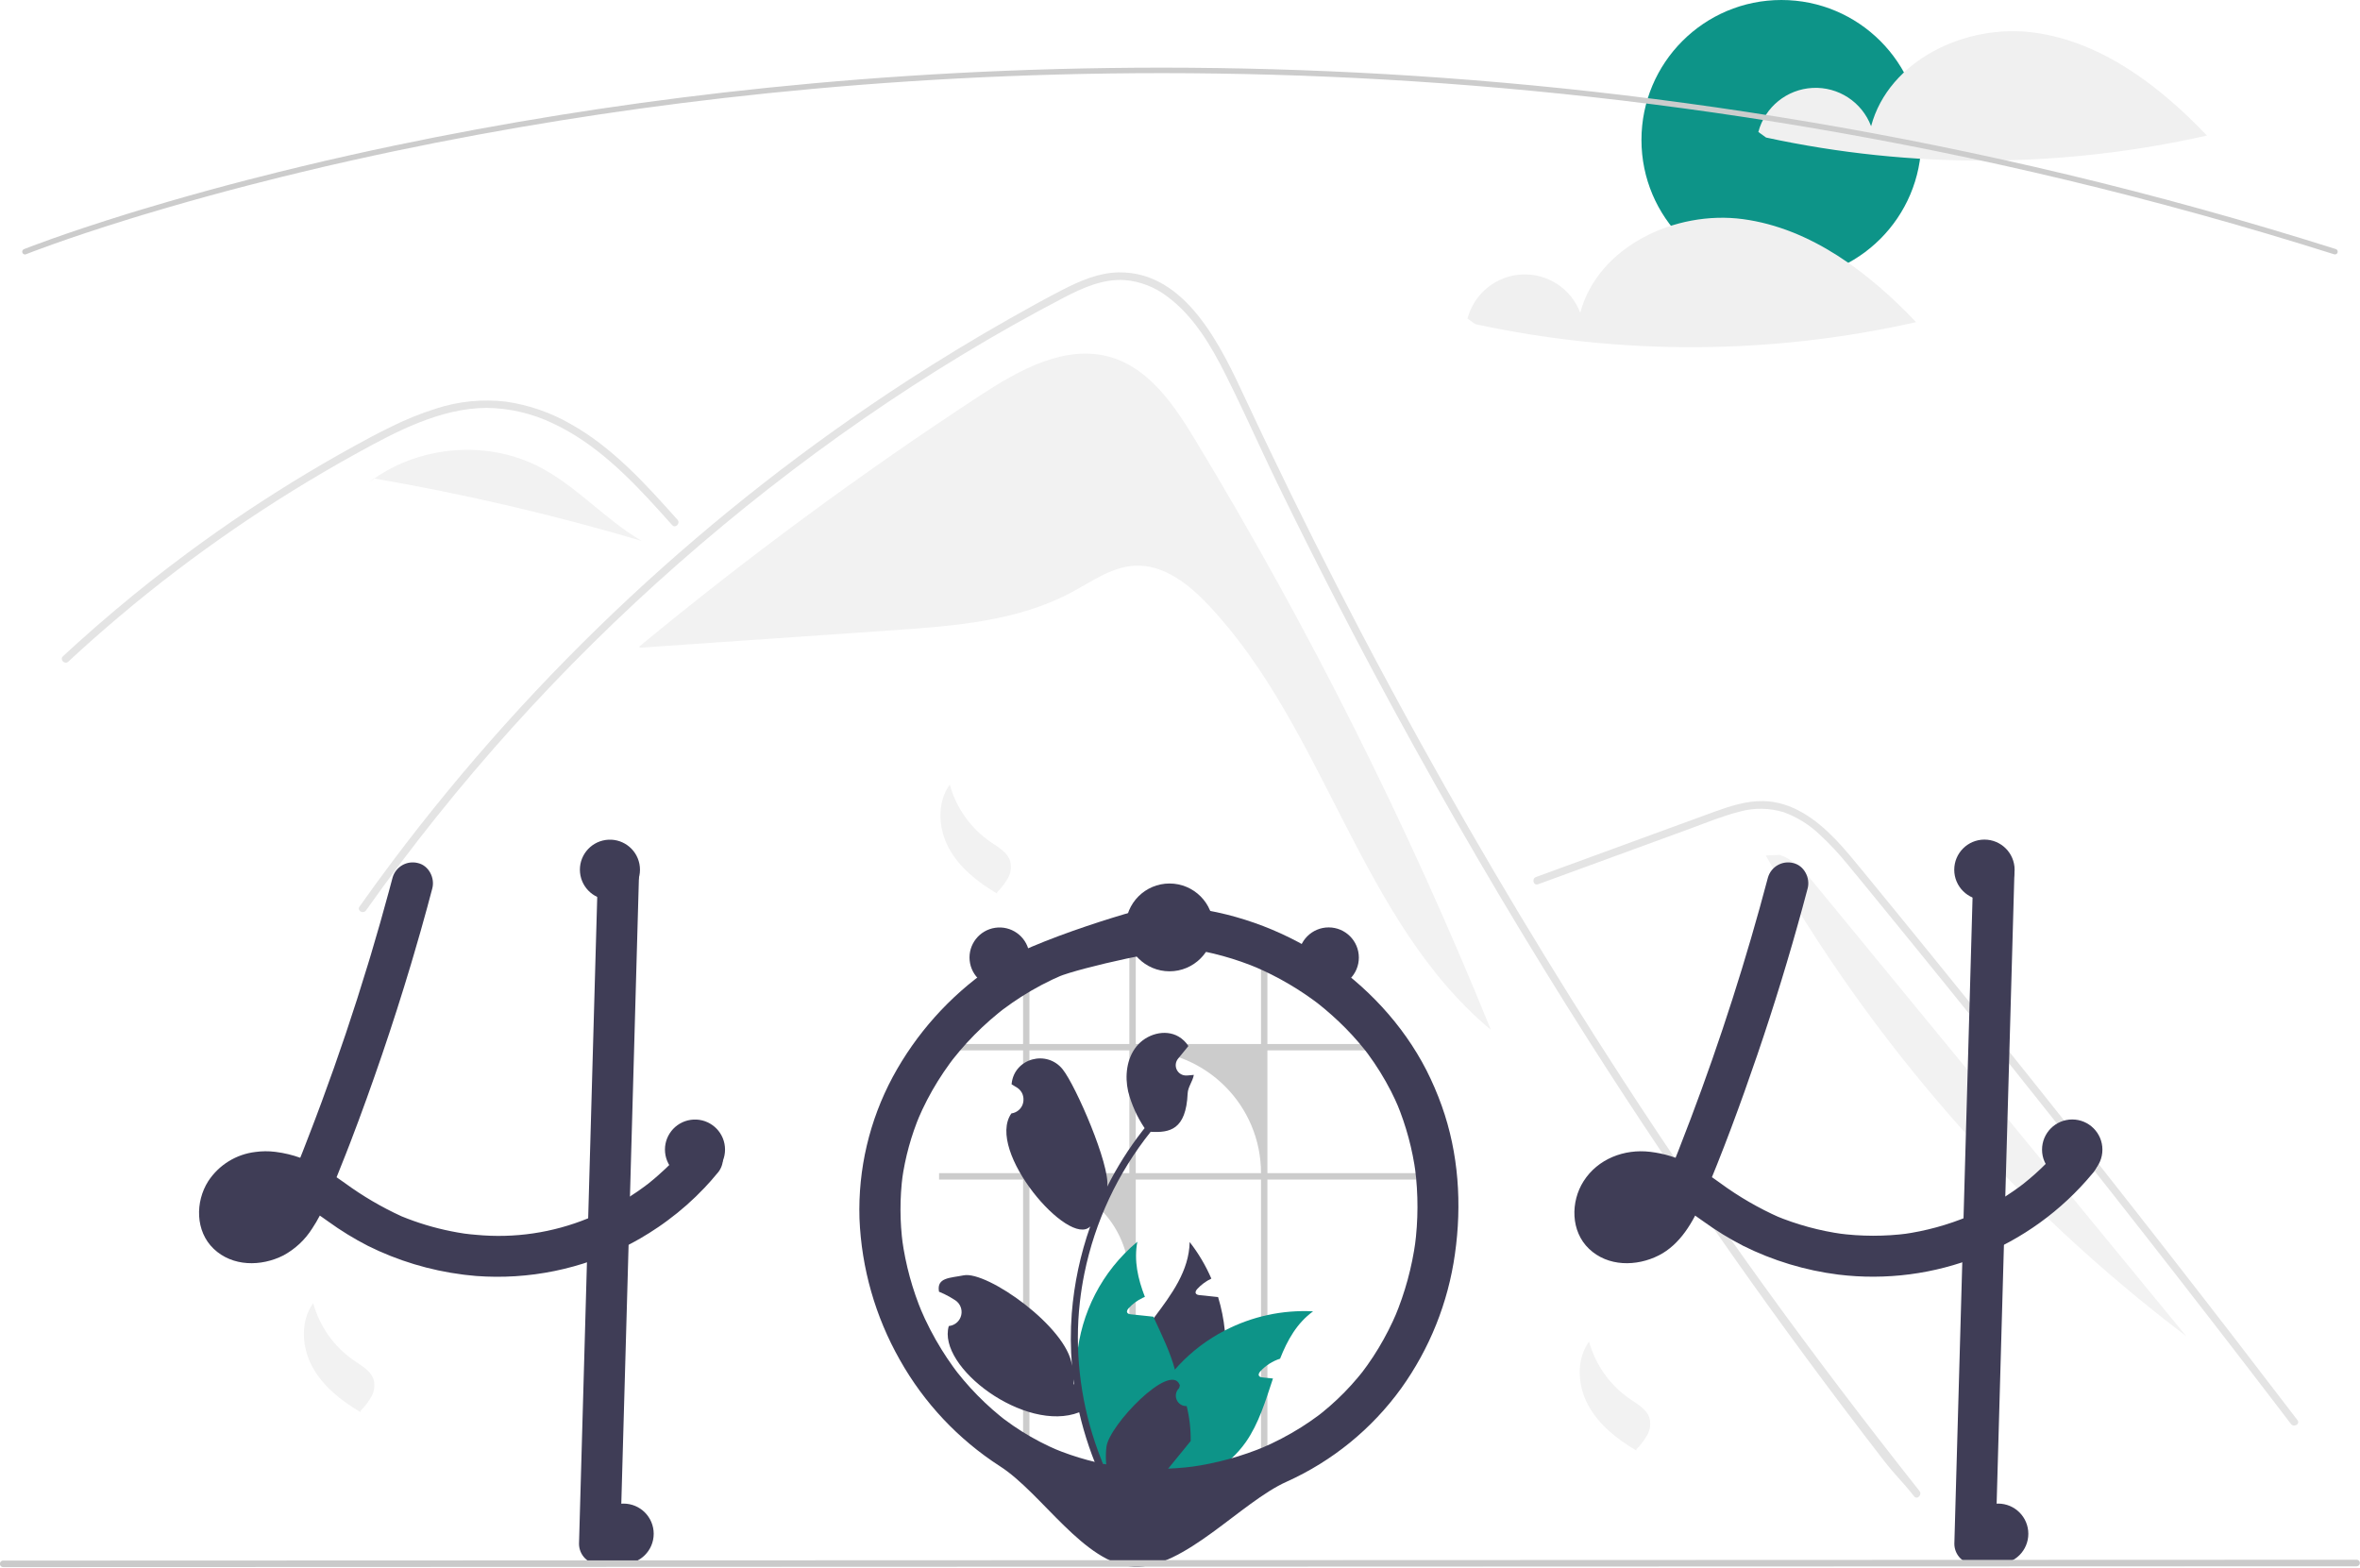
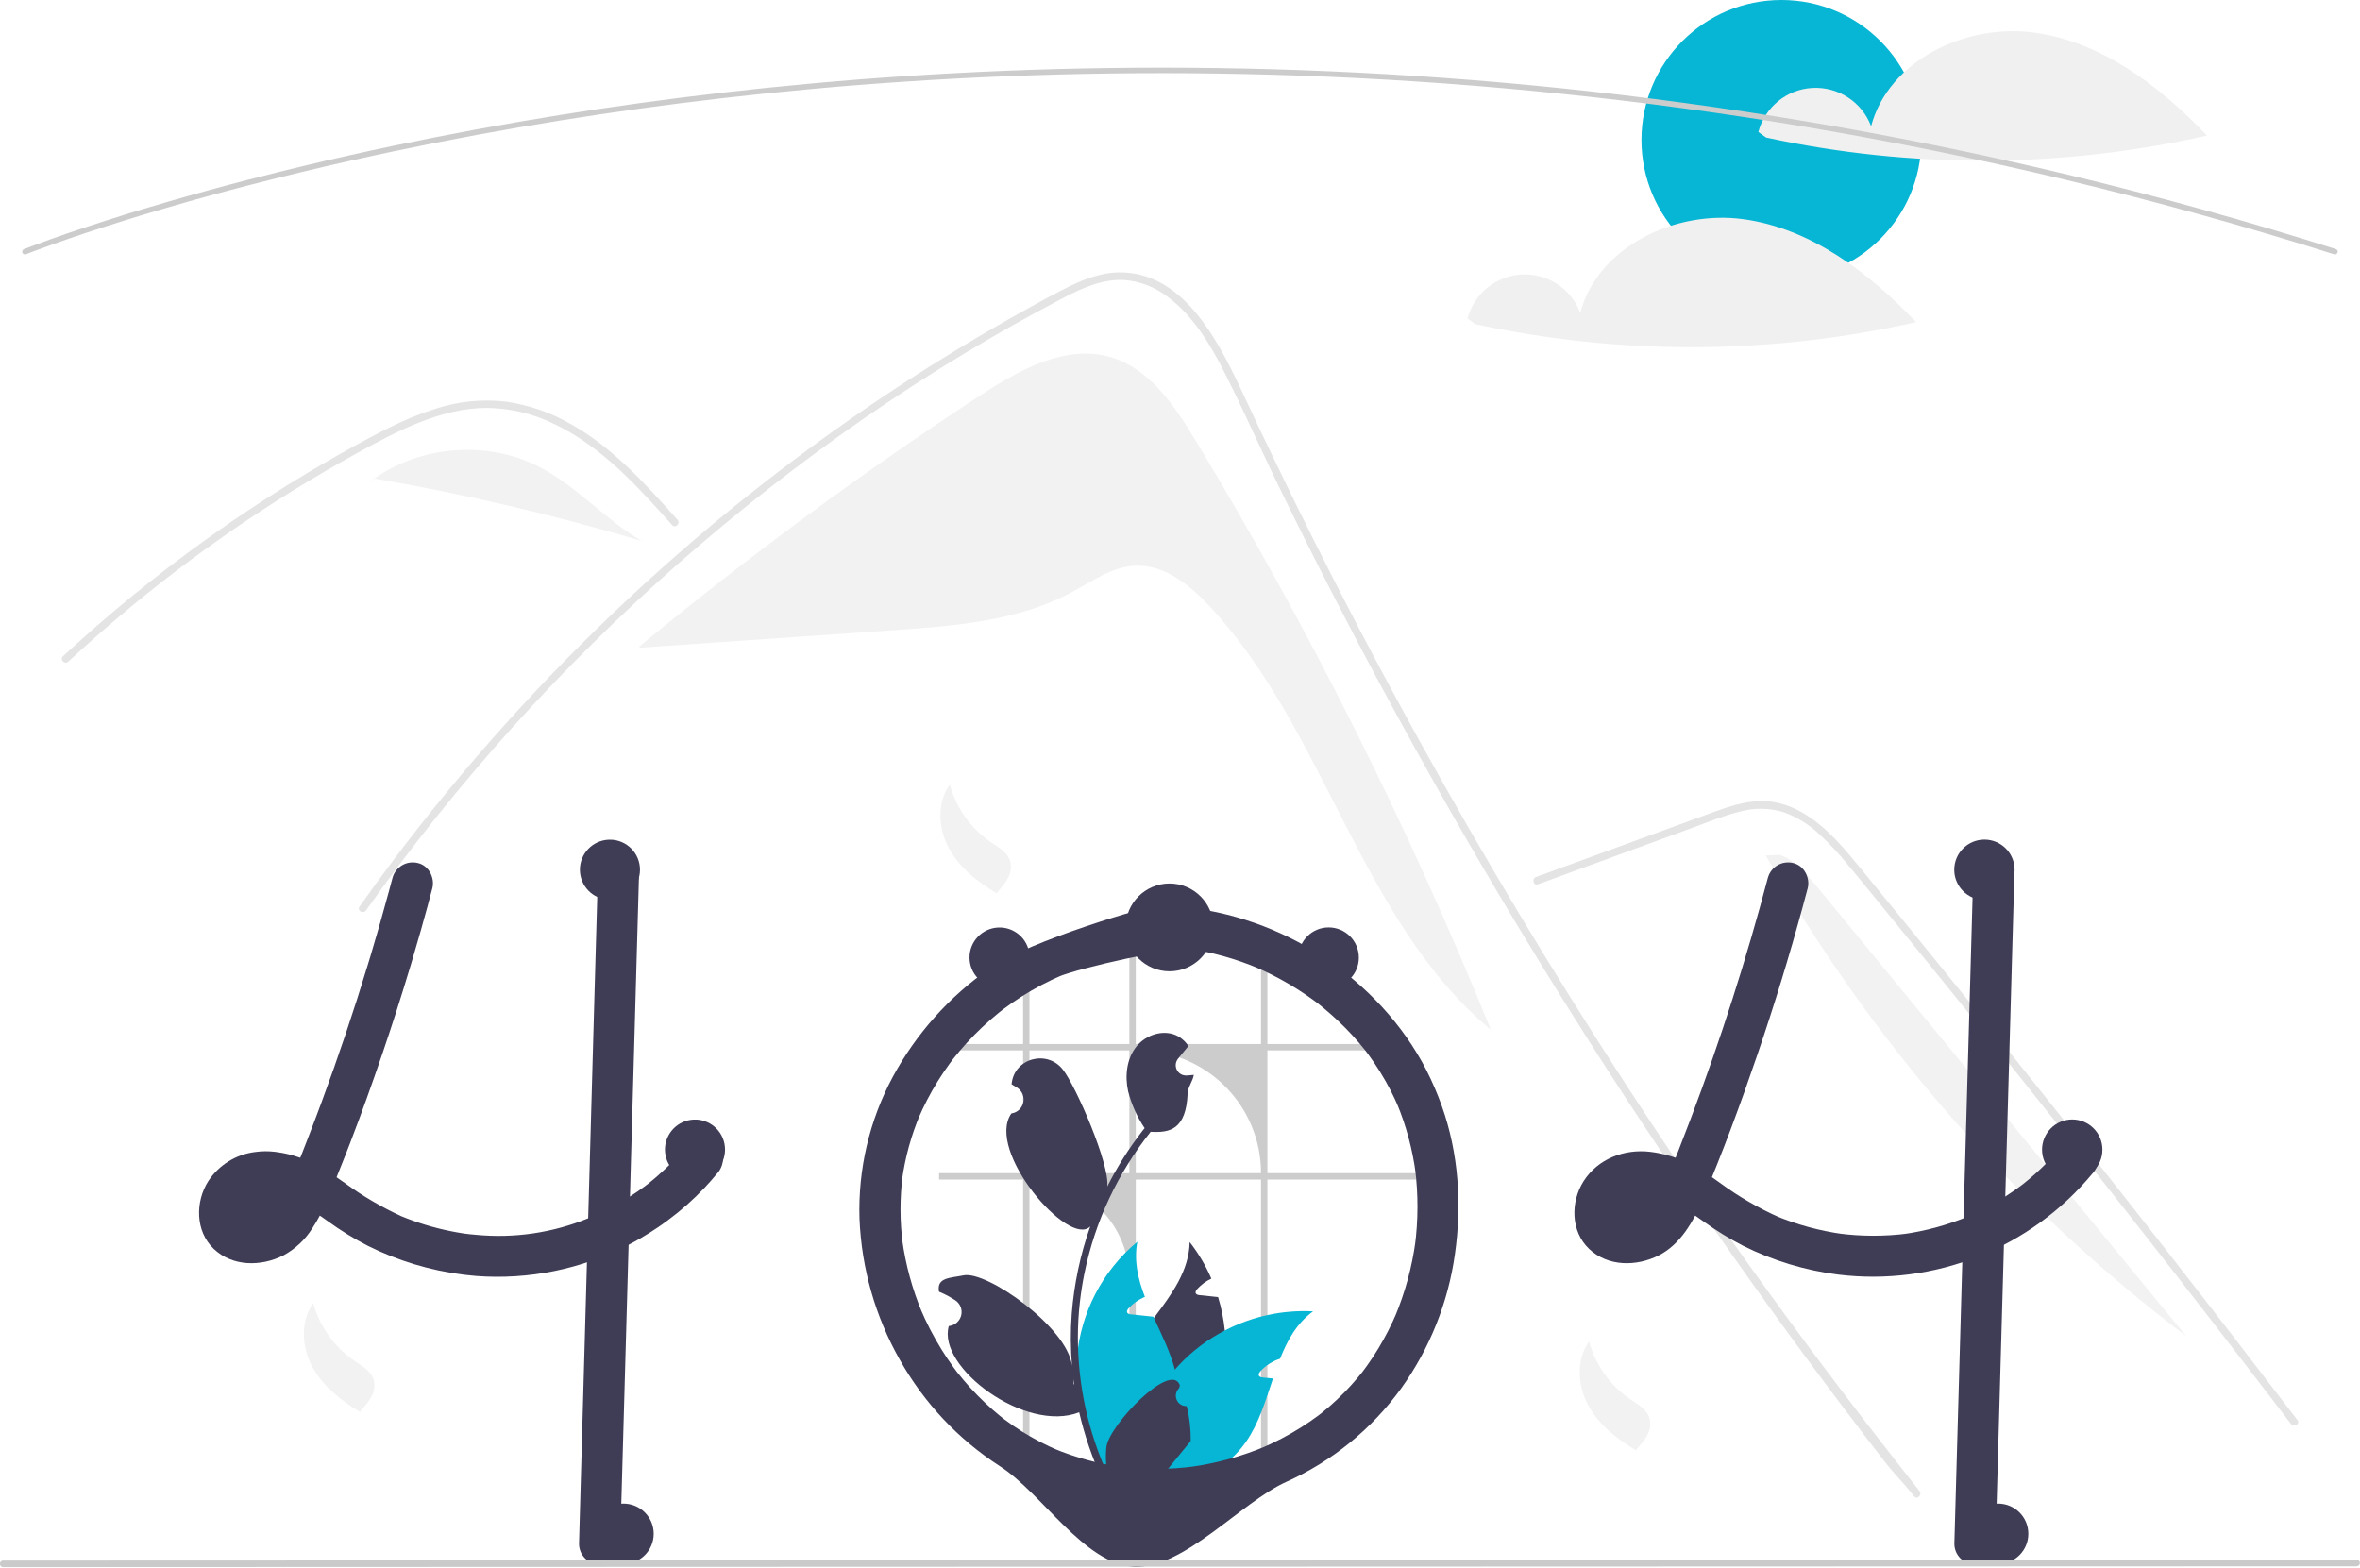
<svg xmlns="http://www.w3.org/2000/svg" data-name="Layer 1" width="860.131" height="571.148" viewBox="0 0 860.131 571.148">
  <path d="M605.67,324.953c-7.669-12.684-16.757-26.228-30.99-30.37-16.482-4.796-33.413,4.732-47.775,14.135a1392.157,1392.157,0,0,0-123.893,91.283l.043.492q46.226-3.188,92.451-6.376c22.265-1.535,45.296-3.283,64.972-13.816,7.467-3.997,14.745-9.336,23.206-9.708,10.512-.462,19.677,6.879,26.88,14.549,42.607,45.371,54.937,114.754,102.738,154.616A1516.995,1516.995,0,0,0,605.67,324.953Z" transform="translate(-169.9343 -164.426)" fill="#f2f2f2" />
  <path d="M867.571,709.781c-4.712-5.95-6.637-7.343-11.285-13.348q-56.764-73.416-106.708-151.792-33.924-53.23-64.483-108.504-14.549-26.278-28.3-52.969-10.67-20.695-20.865-41.638c-1.944-3.988-3.832-7.994-5.711-12.009-4.428-9.442-8.773-18.93-13.439-28.244-5.317-10.616-11.789-21.745-21.553-28.877a29.405,29.405,0,0,0-15.319-5.895c-7.948-.513-15.282,2.769-22.176,6.353-50.439,26.301-97.659,59.276-140.37,96.798A730.778,730.778,0,0,0,303.322,496.247c-1.008,1.439-3.392.064-2.374-1.384q6.009-8.498,12.257-16.813A734.817,734.817,0,0,1,500.805,303.064q18.248-11.826,37.183-22.542c6.362-3.603,12.752-7.16,19.251-10.497,6.371-3.273,13.137-6.215,20.416-6.325,24.77-.385,37.595,27.667,46.405,46.542q4.153,8.911,8.406,17.766,16.075,33.621,33.387,66.628,10.685,20.379,21.837,40.52,34.707,62.718,73.779,122.897c34.506,53.143,68.737,100.089,108.046,149.785C870.596,709.213,868.662,711.175,867.571,709.781Z" transform="translate(-169.9343 -164.426)" fill="#e4e4e4" />
  <path d="M414.916,355.804c-1.439-1.604-2.869-3.209-4.318-4.813-11.422-12.633-23.679-25.118-39.364-32.361a57.11,57.11,0,0,0-23.927-5.546c-8.562.028-16.932,2.273-24.843,5.418-3.74,1.494-7.398,3.19-11.001,4.996-4.116,2.072-8.159,4.281-12.183,6.509q-11.331,6.27-22.368,13.091-21.961,13.572-42.546,29.216-10.671,8.113-20.902,16.758-9.516,8.031-18.646,16.492c-1.302,1.201-3.245-.743-1.944-1.943,1.604-1.494,3.227-2.979,4.85-4.446q6.875-6.215,13.971-12.193,12.939-10.918,26.549-20.993,21.163-15.676,43.783-29.225,11.304-6.765,22.918-12.963c2.338-1.247,4.703-2.466,7.096-3.621a113.116,113.116,0,0,1,16.868-6.866,60.006,60.006,0,0,1,25.476-2.503,66.327,66.327,0,0,1,23.505,8.131c15.401,8.608,27.346,21.919,38.97,34.909C418.033,355.171,416.099,357.124,414.916,355.804Z" transform="translate(-169.9343 -164.426)" fill="#e4e4e4" />
  <path d="M730.477,486.711l36.905-13.498,18.323-6.702c5.968-2.183,11.921-4.667,18.09-6.23a28.539,28.539,0,0,1,16.374.209,37.738,37.738,0,0,1,12.771,7.917,103.64,103.64,0,0,1,10.475,11.186c3.989,4.794,7.92,9.639,11.868,14.467q24.441,29.891,48.563,60.041,24.121,30.15,47.92,60.556,23.857,30.48,47.385,61.216,2.882,3.765,5.76,7.534c1.06,1.388,3.449.02,2.375-1.388Q983.582,650.974,959.549,620.184q-24.092-30.864-48.516-61.466-24.424-30.601-49.179-60.937-6.167-7.558-12.354-15.099c-3.48-4.241-6.92-8.527-10.736-12.474-7.005-7.245-15.758-13.648-26.234-13.822-6.16-.102-12.121,1.852-17.844,3.923-6.17,2.232-12.325,4.506-18.486,6.759l-37.163,13.592-9.291,3.398c-1.649.603-.937,3.262.731,2.652Z" transform="translate(-169.9343 -164.426)" fill="#e4e4e4" />
  <path d="M366.377,334.526c-18.754-9.639-42.771-7.751-60.005,4.291a855.847,855.847,0,0,1,97.371,22.726C390.46,353.759,380.07,341.563,366.377,334.526Z" transform="translate(-169.9343 -164.426)" fill="#f2f2f2" />
  <path d="M306.188,338.784l-3.61,2.935c1.221-1.027,2.491-1.99,3.795-2.901C306.311,338.807,306.249,338.795,306.188,338.784Z" transform="translate(-169.9343 -164.426)" fill="#f2f2f2" />
  <path d="M831.549,486.846c-3.633-4.422-7.56-9.052-12.994-10.848l-5.073.2A575.436,575.436,0,0,0,966.749,651.418Q899.149,569.132,831.549,486.846Z" transform="translate(-169.9343 -164.426)" fill="#f2f2f2" />
  <path d="M516.084,450.367A37.481,37.481,0,0,0,531.015,471.325c2.82,1.92,6.157,3.762,7.122,7.035a8.379,8.379,0,0,1-.874,6.15,24.884,24.884,0,0,1-3.861,5.041l-.137.512c-6.998-4.147-13.656-9.393-17.522-16.551s-4.406-16.539.341-23.145" transform="translate(-169.9343 -164.426)" fill="#f2f2f2" />
  <path d="M749.084,653.367A37.481,37.481,0,0,0,764.015,674.325c2.82,1.92,6.157,3.762,7.122,7.035a8.379,8.379,0,0,1-.874,6.15,24.884,24.884,0,0,1-3.861,5.041l-.137.512c-6.998-4.147-13.656-9.393-17.522-16.551s-4.406-16.539.341-23.145" transform="translate(-169.9343 -164.426)" fill="#f2f2f2" />
  <path d="M284.084,639.367A37.481,37.481,0,0,0,299.015,660.325c2.82,1.92,6.157,3.762,7.122,7.035a8.379,8.379,0,0,1-.874,6.15,24.884,24.884,0,0,1-3.861,5.041l-.137.512c-6.998-4.147-13.656-9.393-17.522-16.551s-4.406-16.539.341-23.145" transform="translate(-169.9343 -164.426)" fill="#f2f2f2" />
-   <circle cx="649.249" cy="51" r="51" fill="#0d9488" />
+   <circle cx="649.249" cy="51" r="51" fill="#06b6d4" />
  <path d="M911.219,176.296c-24.717-3.341-52.935,10.019-59.341,34.124a21.597,21.597,0,0,0-41.094,2.109l2.83,2.027a372.275,372.275,0,0,0,160.659-.726C957.079,195.76,935.935,179.637,911.219,176.296Z" transform="translate(-169.9343 -164.426)" fill="#f0f0f0" />
  <path d="M805.219,244.296c-24.717-3.341-52.935,10.019-59.341,34.124a21.597,21.597,0,0,0-41.094,2.109l2.83,2.027a372.275,372.275,0,0,0,160.659-.726C851.079,263.76,829.935,247.637,805.219,244.296Z" transform="translate(-169.9343 -164.426)" fill="#f0f0f0" />
  <path d="M1020.946,257.154a.982.982,0,0,1-.302-.047C756.237,173.489,523.199,184.424,374.264,208.321c-20.269,3.251-40.591,7.006-60.404,11.161-5.058,1.06-10.306,2.195-15.597,3.378-6.319,1.407-12.554,2.856-18.532,4.306q-3.873.917-7.595,1.849c-3.758.928-7.572,1.895-11.66,2.957-4.568,1.178-9.209,2.413-13.797,3.672a.442.442,0,0,1-.051.015l0.0.001c-5.183,1.415-10.338,2.871-15.323,4.325-2.698.779-5.304,1.548-7.799,2.307-.279.077-.526.151-.776.228l-.536.163c-.311.095-.617.188-.924.275l-.02.006 0.0.001-.812.252c-.968.293-1.912.579-2.841.864-24.545,7.566-38.038,12.949-38.171,13.002a1,1,0,1,1-.744-1.856c.134-.053,13.693-5.463,38.328-13.058.932-.286,1.879-.572,2.85-.866l.754-.234c.026-.01.052-.018.078-.025.305-.087.61-.18.919-.273l.537-.163c.268-.081.531-.161.801-.235,2.479-.754,5.093-1.524,7.798-2.307,4.987-1.455,10.147-2.911,15.334-4.328.016-.006.033-.01.049-.015v-.001c4.604-1.263,9.263-2.503,13.845-3.685,4.094-1.063,7.915-2.032,11.68-2.962q3.738-.93,7.609-1.853c5.985-1.451,12.233-2.902,18.563-4.312,5.299-1.184,10.556-2.322,15.622-3.383,19.843-4.162,40.198-7.923,60.497-11.179C523.096,182.415,756.467,171.463,1021.246,255.201a1.0 1,0,0,1-.301,1.953Z" transform="translate(-169.9343 -164.426)" fill="#ccc" />
  <path d="M432.923,584.266a6.729,6.729,0,0,0-1.7-2.67,6.43,6.43,0,0,0-.92-.71c-2.61-1.74-6.51-2.13-8.99,0a5.81,5.81,0,0,0-.69.71q-1.11,1.365-2.28,2.67c-1.28,1.46-2.59,2.87-3.96,4.24-.39.38-.78.77-1.18,1.15-.23.23-.46.45-.69.67-.88.84-1.78,1.65-2.69,2.45-.48.43-.96.85-1.45,1.26-.73.61-1.46,1.22-2.2,1.81-.07.05-.14.1-.21.16-.02.01-.03.03-.05.04-.01,0-.02,0-.03.02a.179.179,0,0,0-.07.05c-.22.15-.37.25-.48.34.04-.02.08-.05.12-.07-.18.14-.37.28-.55.42-1.75,1.29-3.54,2.53-5.37,3.69a99.21,99.21,0,0,1-14.22,7.55c-.33.13-.67.27-1.01.4a85.97,85.97,0,0,1-40.85,6.02q-2.13-.165-4.26-.45c-1.64-.24-3.27-.53-4.89-.86a97.932,97.932,0,0,1-18.02-5.44,118.652,118.652,0,0,1-20.66-12.12c-1-.71-2.01-1.42-3.02-2.11,1.15-2.82,2.28-5.64,3.38-8.48.55-1.37,1.08-2.74,1.6-4.12,4.09-10.63,7.93-21.36,11.61-32.13q5.58-16.365,10.53-32.92.51-1.68.99-3.36,2.595-8.745,4.98-17.53c.15-.57.31-1.13.45-1.7q.69-2.52,1.35-5.04c1-3.79-1.26-8.32-5.24-9.23a7.634,7.634,0,0,0-9.22,5.24c-.43,1.62-.86,3.23-1.3,4.85q-3.165,11.745-6.66,23.41-.51,1.68-1.02,3.36-7.71,25.41-16.93,50.31-1.11,3.015-2.25,6.01c-.37.98-.74,1.96-1.12,2.94-.73,1.93-1.48,3.86-2.23,5.79-.43,1.13-.87,2.26-1.31,3.38-.29.71-.57,1.42-.85,2.12a41.809,41.809,0,0,0-8.81-2.12l-.48-.06a27.397,27.397,0,0,0-7.01.06,23.914,23.914,0,0,0-17.24,10.66c-4.77,7.51-4.71,18.25,1.98,24.63,6.89,6.57,17.32,6.52,25.43,2.41a28.351,28.351,0,0,0,10.52-9.86,50.569,50.569,0,0,0,2.74-4.65c.21.14.42.28.63.43.8.56,1.6,1.13,2.39,1.69a111.738,111.738,0,0,0,14.51,8.91,108.359,108.359,0,0,0,34.62,10.47c.27.03.53.07.8.1,1.33.17,2.67.3,4.01.41a103.782,103.782,0,0,0,55.58-11.36q2.175-1.125,4.31-2.36,3.315-1.92,6.48-4.08c1.15-.78,2.27-1.57,3.38-2.4a101.042,101.042,0,0,0,13.51-11.95q2.355-2.475,4.51-5.11a8.061,8.061,0,0,0,2.2-5.3A7.564,7.564,0,0,0,432.923,584.266Zm-165.59,23.82c.21-.15.42-.31.62-.47C267.893,607.766,267.603,607.936,267.333,608.086Zm3.21-3.23c-.23.26-.44.52-.67.78a23.366,23.366,0,0,1-2.25,2.2c-.11.1-.23.2-.35.29a.01.01,0,0,0-.01.01,3.804,3.804,0,0,0-.42.22q-.645.39-1.32.72a17.005,17.005,0,0,1-2.71.75,16.799,16.799,0,0,1-2.13.02h-.02a14.823,14.823,0,0,1-1.45-.4c-.24-.12-.47-.26-.7-.4-.09-.08-.17-.16-.22-.21a2.44,2.44,0,0,1-.27-.29.01.01,0,0,0-.01-.01c-.11-.2-.23-.4-.34-.6a.031.031,0,0,1-.01-.02c-.08-.25-.15-.51-.21-.77a12.511,12.511,0,0,1,.01-1.37,13.467,13.467,0,0,1,.54-1.88,11.068,11.068,0,0,1,.69-1.26c.02-.04.12-.2.23-.38.01-.01.01-.01.01-.02.15-.17.3-.35.46-.51.27-.3.56-.56.85-.83a18.022,18.022,0,0,1,1.75-1.01,19.481,19.481,0,0,1,2.93-.79,24.989,24.989,0,0,1,4.41.04,30.301,30.301,0,0,1,4.1,1.01,36.945,36.945,0,0,1-2.77,4.54C270.623,604.746,270.583,604.806,270.543,604.856Zm-11.12-3.29a2.18,2.18,0,0,1-.31.39A1.409,1.409,0,0,1,259.423,601.566Z" transform="translate(-169.9343 -164.426)" fill="#3f3d56" />
  <path d="M402.863,482.136q-.135,4.71-.27,9.42-.285,10.455-.59,20.92-.315,11.775-.66,23.54-.165,6.075-.34,12.15-.465,16.365-.92,32.72c-.03,1.13-.07,2.25-.1,3.38q-.225,8.115-.45,16.23-.255,8.805-.5,17.61-.18,6.6-.37,13.21-1.35,47.895-2.7,95.79a7.648,7.648,0,0,1-7.5,7.5,7.561,7.561,0,0,1-7.5-7.5q.75-26.94,1.52-53.88.675-24.36,1.37-48.72.225-8.025.45-16.06.345-12.09.68-24.18c.03-1.13.07-2.25.1-3.38.02-.99.05-1.97.08-2.96q.66-23.475,1.32-46.96.27-9.24.52-18.49.3-10.545.6-21.08c.09-3.09.17-6.17.26-9.26a7.648,7.648,0,0,1,7.5-7.5A7.561,7.561,0,0,1,402.863,482.136Z" transform="translate(-169.9343 -164.426)" fill="#3f3d56" />
  <path d="M814.291,484.217a893.238,893.238,0,0,1-28.161,87.941c-3.007,7.946-6.083,15.877-9.371,23.712l.756-1.792a54.583,54.583,0,0,1-5.59,10.612q-.229.321-.467.636,1.166-1.49.443-.589c-.254.301-.505.602-.768.895a23.664,23.664,0,0,1-2.249,2.203q-.301.258-.612.504l.938-.729c-.109.257-.873.597-1.111.743a18.254,18.254,0,0,1-2.405,1.219l1.792-.756a19.086,19.086,0,0,1-4.231,1.161l1.994-.268a17.021,17.021,0,0,1-4.298.046l1.994.268a14.002,14.002,0,0,1-3.405-.917l1.792.756a12.012,12.012,0,0,1-1.679-.896c-.271-.177-1.105-.809-.015.025,1.133.866.146.074-.088-.156-.194-.192-.37-.4-.56-.595-.882-.905.996,1.557.397.499a18.182,18.182,0,0,1-.878-1.637l.756,1.792a11.925,11.925,0,0,1-.728-2.651l.268,1.994a13.651,13.651,0,0,1-.003-3.405l-.268,1.994a15.964,15.964,0,0,1,.995-3.68l-.756,1.792a16.729,16.729,0,0,1,1.178-2.298,6.729,6.729,0,0,1,.729-1.071c.049.016-1.269,1.513-.569.757.183-.198.354-.406.539-.602.296-.314.614-.601.926-.898,1.045-.994-1.462.966-.257.179a19.049,19.049,0,0,1,2.749-1.499l-1.792.756a20.311,20.311,0,0,1,4.995-1.34l-1.994.268a25.628,25.628,0,0,1,6.461.076l-1.994-.268a33.211,33.211,0,0,1,7.892,2.22l-1.792-.756c5.39,2.314,10.163,5.749,14.928,9.118a111.95,111.95,0,0,0,14.506,8.906,108.388,108.388,0,0,0,34.622,10.474,103.933,103.933,0,0,0,92.586-36.752,8.078,8.078,0,0,0,2.197-5.303,7.632,7.632,0,0,0-2.197-5.303c-2.752-2.526-7.949-3.239-10.607,0a95.636,95.636,0,0,1-8.107,8.727q-2.017,1.914-4.142,3.71-1.214,1.026-2.461,2.011c-.393.311-1.619,1.138.263-.197-.431.306-.845.64-1.271.955a99.269,99.269,0,0,1-20.332,11.565l1.792-.756a96.836,96.836,0,0,1-24.171,6.622l1.994-.268a97.643,97.643,0,0,1-25.754-.038l1.994.268a99.8,99.8,0,0,1-24.857-6.77l1.792.756a116.025,116.025,0,0,1-21.736-12.591,86.877,86.877,0,0,0-11.113-6.994,42.824,42.824,0,0,0-14.438-4.389c-9.439-1.111-19.057,2.566-24.246,10.72-4.776,7.505-4.714,18.244,1.974,24.625,6.888,6.572,17.318,6.517,25.436,2.406,7.817-3.959,12.513-12.185,15.815-19.942,7.431-17.455,14.01-35.314,20.14-53.263q9.097-26.637,16.499-53.813.917-3.366,1.807-6.739c1.001-3.789-1.261-8.32-5.238-9.226a7.633,7.633,0,0,0-9.226,5.238Z" transform="translate(-169.9343 -164.426)" fill="#3f3d56" />
  <path d="M889.124,482.136l-2.7,95.793-2.685,95.294-1.518,53.884a7.565,7.565,0,0,0,7.5,7.5,7.649,7.649,0,0,0,7.5-7.5l2.7-95.793,2.685-95.294,1.518-53.884a7.565,7.565,0,0,0-7.5-7.5,7.649,7.649,0,0,0-7.5,7.5Z" transform="translate(-169.9343 -164.426)" fill="#3f3d56" />
  <path d="M629.526,700.361h2.329V594.319h54.329v-2.323H631.855V547.252H673.81q-.923-1.173-1.899-2.317H631.855V515.382c-.77-.328-1.547-.645-2.329-.944V544.935h-45.652V507.07c-.782.036-1.553.09-2.329.155v37.71h-36.42V516.684c-.782.346-1.553.711-2.317,1.093V544.935h-30.616v2.317h30.616v44.744h-30.616v2.323h30.616V700.361h2.317V594.319a36.413,36.413,0,0,1,36.42,36.42v69.622h2.329V594.319h45.652Zm-84.401-108.365V547.252h36.42v44.744Zm38.749,0V547.252h.914a44.741,44.741,0,0,1,44.738,44.744Z" transform="translate(-169.9343 -164.426)" opacity="0.2" />
  <path d="M615.303,668.566a63.059,63.059,0,0,1-20.05,33.7c-.74.64-1.48,1.26-2.25,1.87q-2.805.255-5.57.52c-1.53.14-3.04.29-4.54.43l-.27.03-.19-1.64-.76-6.64a37.623,37.623,0,0,1-3.3-32.44c2.64-7.12,7.42-13.41,12.12-19.65,6.49-8.62,12.8-17.14,13.03-27.65a60.544,60.544,0,0,1,7.9,13.33,16.432,16.432,0,0,0-5.12,3.77c-.41.45-.82,1.08-.54,1.62.24.46.84.57,1.36.63,1.25.13,2.51.26,3.76.39,1,.11,2,.21,3,.32a63.99,63.99,0,0,1,2.45,12.18A61.189,61.189,0,0,1,615.303,668.566Z" transform="translate(-169.9343 -164.426)" fill="#3f3d56" />
-   <path d="M648.503,642.356c-5.9,4.29-9.35,10.46-12.03,17.26a16.628,16.628,0,0,0-7.17,4.58c-.41.45-.82,1.08-.54,1.62.24.46.84.57,1.36.63,1.25.13,2.51.26,3.76.39-2.68,8.04-5.14,16.36-9.88,23.15a36.989,36.989,0,0,1-12.03,10.91,38.492,38.492,0,0,1-4.02,1.99q-7.62.585-14.95,1.25-2.805.255-5.57.52c-1.53.14-3.04.29-4.54.43q-.015-.825,0-1.65a63.304,63.304,0,0,1,15.25-39.86c.45-.52.91-1.03,1.38-1.54a61.792,61.792,0,0,1,16.81-12.7A62.654,62.654,0,0,1,648.503,642.356Z" transform="translate(-169.9343 -164.426)" fill="#0d9488" />
-   <path d="M589.163,699.526l-1.15,3.4-.58,1.73c-1.53.14-3.04.29-4.54.43l-.27.03c-1.66.17-3.31.34-4.96.51-.43-.5-.86-1.01-1.28-1.53a62.03,62.03,0,0,1,8.07-87.11c-1.32,6.91.22,13.53,2.75,20.1-.27.11-.53.22-.78.34a16.432,16.432,0,0,0-5.12,3.77c-.41.45-.82,1.08-.54,1.62.24.46.84.57,1.36.63,1.25.13,2.51.26,3.76.39,1,.11,2,.21,3,.32q.705.075,1.41.15c.07.15.13.29.2.44,2.85,6.18,5.92,12.39,7.65,18.83a43.666,43.666,0,0,1,1.02,4.91A37.604,37.604,0,0,1,589.163,699.526Z" transform="translate(-169.9343 -164.426)" fill="#0d9488" />
+   <path d="M648.503,642.356c-5.9,4.29-9.35,10.46-12.03,17.26a16.628,16.628,0,0,0-7.17,4.58c-.41.45-.82,1.08-.54,1.62.24.46.84.57,1.36.63,1.25.13,2.51.26,3.76.39-2.68,8.04-5.14,16.36-9.88,23.15a36.989,36.989,0,0,1-12.03,10.91,38.492,38.492,0,0,1-4.02,1.99q-7.62.585-14.95,1.25-2.805.255-5.57.52c-1.53.14-3.04.29-4.54.43q-.015-.825,0-1.65a63.304,63.304,0,0,1,15.25-39.86c.45-.52.91-1.03,1.38-1.54a61.792,61.792,0,0,1,16.81-12.7A62.654,62.654,0,0,1,648.503,642.356Z" transform="translate(-169.9343 -164.426)" fill="#06b6d4" />
+   <path d="M589.163,699.526l-1.15,3.4-.58,1.73c-1.53.14-3.04.29-4.54.43l-.27.03c-1.66.17-3.31.34-4.96.51-.43-.5-.86-1.01-1.28-1.53a62.03,62.03,0,0,1,8.07-87.11c-1.32,6.91.22,13.53,2.75,20.1-.27.11-.53.22-.78.34a16.432,16.432,0,0,0-5.12,3.77c-.41.45-.82,1.08-.54,1.62.24.46.84.57,1.36.63,1.25.13,2.51.26,3.76.39,1,.11,2,.21,3,.32q.705.075,1.41.15c.07.15.13.29.2.44,2.85,6.18,5.92,12.39,7.65,18.83a43.666,43.666,0,0,1,1.02,4.91A37.604,37.604,0,0,1,589.163,699.526Z" transform="translate(-169.9343 -164.426)" fill="#06b6d4" />
  <path d="M689.821,554.487c-8.609-16.792-21.946-30.921-37.632-41.304a114.237,114.237,0,0,0-52.563-18.38q-3.69-.335-7.399-.393c-2.921-.044-46.866,12.632-61.587,22.982a114.295,114.295,0,0,0-35.333,39.527,102.5,102.5,0,0,0-12.126,51.633,113.564,113.564,0,0,0,14.703,51.476,110.475,110.475,0,0,0,36.444,38.746C549.667,708.561,565.074,734.51,583.183,735.426c18.246.923,39.054-23.555,55.695-30.987a104.425,104.425,0,0,0,41.726-34.005,110.25,110.25,0,0,0,19.599-48.948c2.574-18.083,1.374-36.733-4.801-54.016a111.86,111.86,0,0,0-5.58-12.983c-1.78-3.505-6.996-4.796-10.261-2.691a7.68,7.68,0,0,0-2.691,10.261q1.568,3.088,2.915,6.278l-.756-1.792a101.151,101.151,0,0,1,6.876,25.538l-.268-1.994a109.229,109.229,0,0,1-.066,28.683l.268-1.994a109.734,109.734,0,0,1-7.555,27.674l.756-1.792a104.212,104.212,0,0,1-6.672,13.098q-1.923,3.186-4.081,6.222c-.632.888-1.283,1.761-1.939,2.631-.856,1.136,1.167-1.483.282-.369-.151.19-.3.38-.452.569q-.681.852-1.382,1.688a93.613,93.613,0,0,1-10.176,10.384q-1.366,1.192-2.778,2.331c-.469.378-.932.773-1.421,1.125.019-.013,1.58-1.199.656-.511-.29.216-.579.436-.87.652q-2.91,2.156-5.974,4.092a103.485,103.485,0,0,1-14.756,7.713l1.792-.756a109.215,109.215,0,0,1-27.597,7.552l1.994-.268a108.154,108.154,0,0,1-28.589.051l1.994.268a99.835,99.835,0,0,1-25.095-6.784l1.792.756a93.643,93.643,0,0,1-13.416-6.991q-3.174-2-6.184-4.247c-.286-.214-.57-.43-.855-.645-.915-.691.658.51.67.518a19.169,19.169,0,0,1-1.535-1.225q-1.454-1.184-2.861-2.422a101.989,101.989,0,0,1-10.493-10.709q-1.213-1.434-2.374-2.911c-.335-.426-.947-1.29.404.529-.178-.239-.362-.474-.542-.712q-.647-.858-1.276-1.728-2.203-3.048-4.188-6.246a109.29,109.29,0,0,1-7.805-15.108l.756,1.792a106.588,106.588,0,0,1-7.34-26.837l.268,1.994a97.866,97.866,0,0,1-.048-25.636l-.268,1.994A94.673,94.673,0,0,1,505.276,570.55l-.756,1.792a101.557,101.557,0,0,1,7.195-13.856q2.066-3.323,4.378-6.485.525-.718,1.062-1.428c.324-.428,1.215-1.493-.305.388.149-.184.293-.374.439-.56q1.269-1.608,2.6-3.165A107.402,107.402,0,0,1,530.772,536.215q1.474-1.292,2.995-2.529.691-.562,1.391-1.113c.187-.147.376-.291.562-.439-1.997,1.59-.555.433-.102.093q3.134-2.348,6.435-4.461a103.644,103.644,0,0,1,15.387-8.108l-1.792.756c7.76-3.258,42.141-10.949,48.394-10.11l-1.994-.268A106.225,106.225,0,0,1,628.768,517.419l-1.792-.756a110.313,110.313,0,0,1,12.6,6.329q3.043,1.784,5.967,3.763,1.384.937,2.738,1.915.677.489,1.346.989c.248.185.494.373.741.558,1.039.779-1.431-1.128-.342-.267a110.843,110.843,0,0,1,10.368,9.253q2.401,2.445,4.637,5.045,1.147,1.334,2.246,2.708c.364.455,1.605,2.101.084.085.372.493.747.982,1.114,1.479a97.977,97.977,0,0,1,8.392,13.538c1.793,3.498,6.987,4.802,10.261,2.691A7.677,7.677,0,0,0,689.821,554.487Z" transform="translate(-169.9343 -164.426)" fill="#3f3d56" />
  <path d="M602.431,676.882a3.78,3.78,0,0,1-2.739-6.551c.095-.379.164-.651.259-1.03q-.051-.124-.103-.247c-3.48-8.298-25.685,14.833-26.645,22.632a30.029,30.029,0,0,0,.527,10.328A120.392,120.392,0,0,1,562.778,652.01a116.202,116.202,0,0,1,.721-12.963q.597-5.293,1.657-10.511a121.787,121.787,0,0,1,24.151-51.616c6.874.384,12.898-.663,13.48-13.985.103-2.37,1.861-4.422,2.248-6.756-.656.086-1.323.14-1.979.183-.204.011-.42.021-.624.032l-.077.003a3.745,3.745,0,0,1-3.076-6.101q.425-.523.851-1.046c.43-.538.871-1.065,1.302-1.603a1.865,1.865,0,0,0,.14-.161c.495-.613.99-1.216,1.485-1.829a10.829,10.829,0,0,0-3.55-3.432c-4.959-2.905-11.801-.893-15.384,3.593-3.593,4.486-4.271,10.779-3.023,16.384a43.398,43.398,0,0,0,6.003,13.383c-.269.344-.549.678-.818,1.022a122.574,122.574,0,0,0-12.794,20.268c1.016-7.939-11.412-36.608-16.218-42.681-5.773-7.294-17.611-4.111-18.628,5.136q-.015.134-.029.268,1.071.604,2.096,1.282a5.127,5.127,0,0,1-2.067,9.33l-.105.016c-9.556,13.644,21.077,49.155,28.745,41.181a125.11,125.11,0,0,0-6.734,31.693,118.664,118.664,0,0,0,.086,19.16l-.032-.226C558.902,648.154,529.674,627.514,521.139,629.233c-4.917.99-9.76.765-9.013,5.725q.018.119.036.237a34.442,34.442,0,0,1,3.862,1.861q1.071.604,2.096,1.282a5.127,5.127,0,0,1-2.067,9.33l-.105.016c-.075.011-.14.022-.215.032-4.35,14.966,27.907,39.12,47.518,31.435h.011a125.075,125.075,0,0,0,8.402,24.528H601.679c.108-.334.204-.678.301-1.011a34.102,34.102,0,0,1-8.305-.495c2.227-2.733,4.454-5.487,6.681-8.219a1.861,1.861,0,0,0,.14-.161c1.13-1.398,2.27-2.786,3.399-4.185l.001-.002a49.952,49.952,0,0,0-1.464-12.725Zm-34.371-67.613.016-.021-.016.043Zm-6.648,59.932-.258-.581c.011-.42.011-.839,0-1.269,0-.118-.021-.237-.021-.355.097.742.183,1.485.29,2.227Z" transform="translate(-169.9343 -164.426)" fill="#3f3d56" />
  <circle cx="95.249" cy="439" r="11" fill="#3f3d56" />
  <circle cx="227.249" cy="559" r="11" fill="#3f3d56" />
  <circle cx="728.249" cy="559" r="11" fill="#3f3d56" />
  <circle cx="755.249" cy="419" r="11" fill="#3f3d56" />
  <circle cx="723.249" cy="317" r="11" fill="#3f3d56" />
  <path d="M434.183,583.426a10.949,10.949,0,1,1-.21-2.16A10.992,10.992,0,0,1,434.183,583.426Z" transform="translate(-169.9343 -164.426)" fill="#3f3d56" />
  <circle cx="484.249" cy="349" r="11" fill="#3f3d56" />
  <path d="M545.183,513.426a10.949,10.949,0,1,1-.21-2.16A10.992,10.992,0,0,1,545.183,513.426Z" transform="translate(-169.9343 -164.426)" fill="#3f3d56" />
  <path d="M403.183,481.426a10.949,10.949,0,1,1-.21-2.16A10.992,10.992,0,0,1,403.183,481.426Z" transform="translate(-169.9343 -164.426)" fill="#3f3d56" />
  <circle cx="599.249" cy="443" r="11" fill="#3f3d56" />
  <circle cx="426.249" cy="338" r="16" fill="#3f3d56" />
  <path d="M1028.875,735.267l-857.75.307a1.191,1.191,0,1,1,0-2.381l857.75-.307a1.191,1.191,0,0,1,0,2.381Z" transform="translate(-169.9343 -164.426)" fill="#cacaca" />
</svg>
